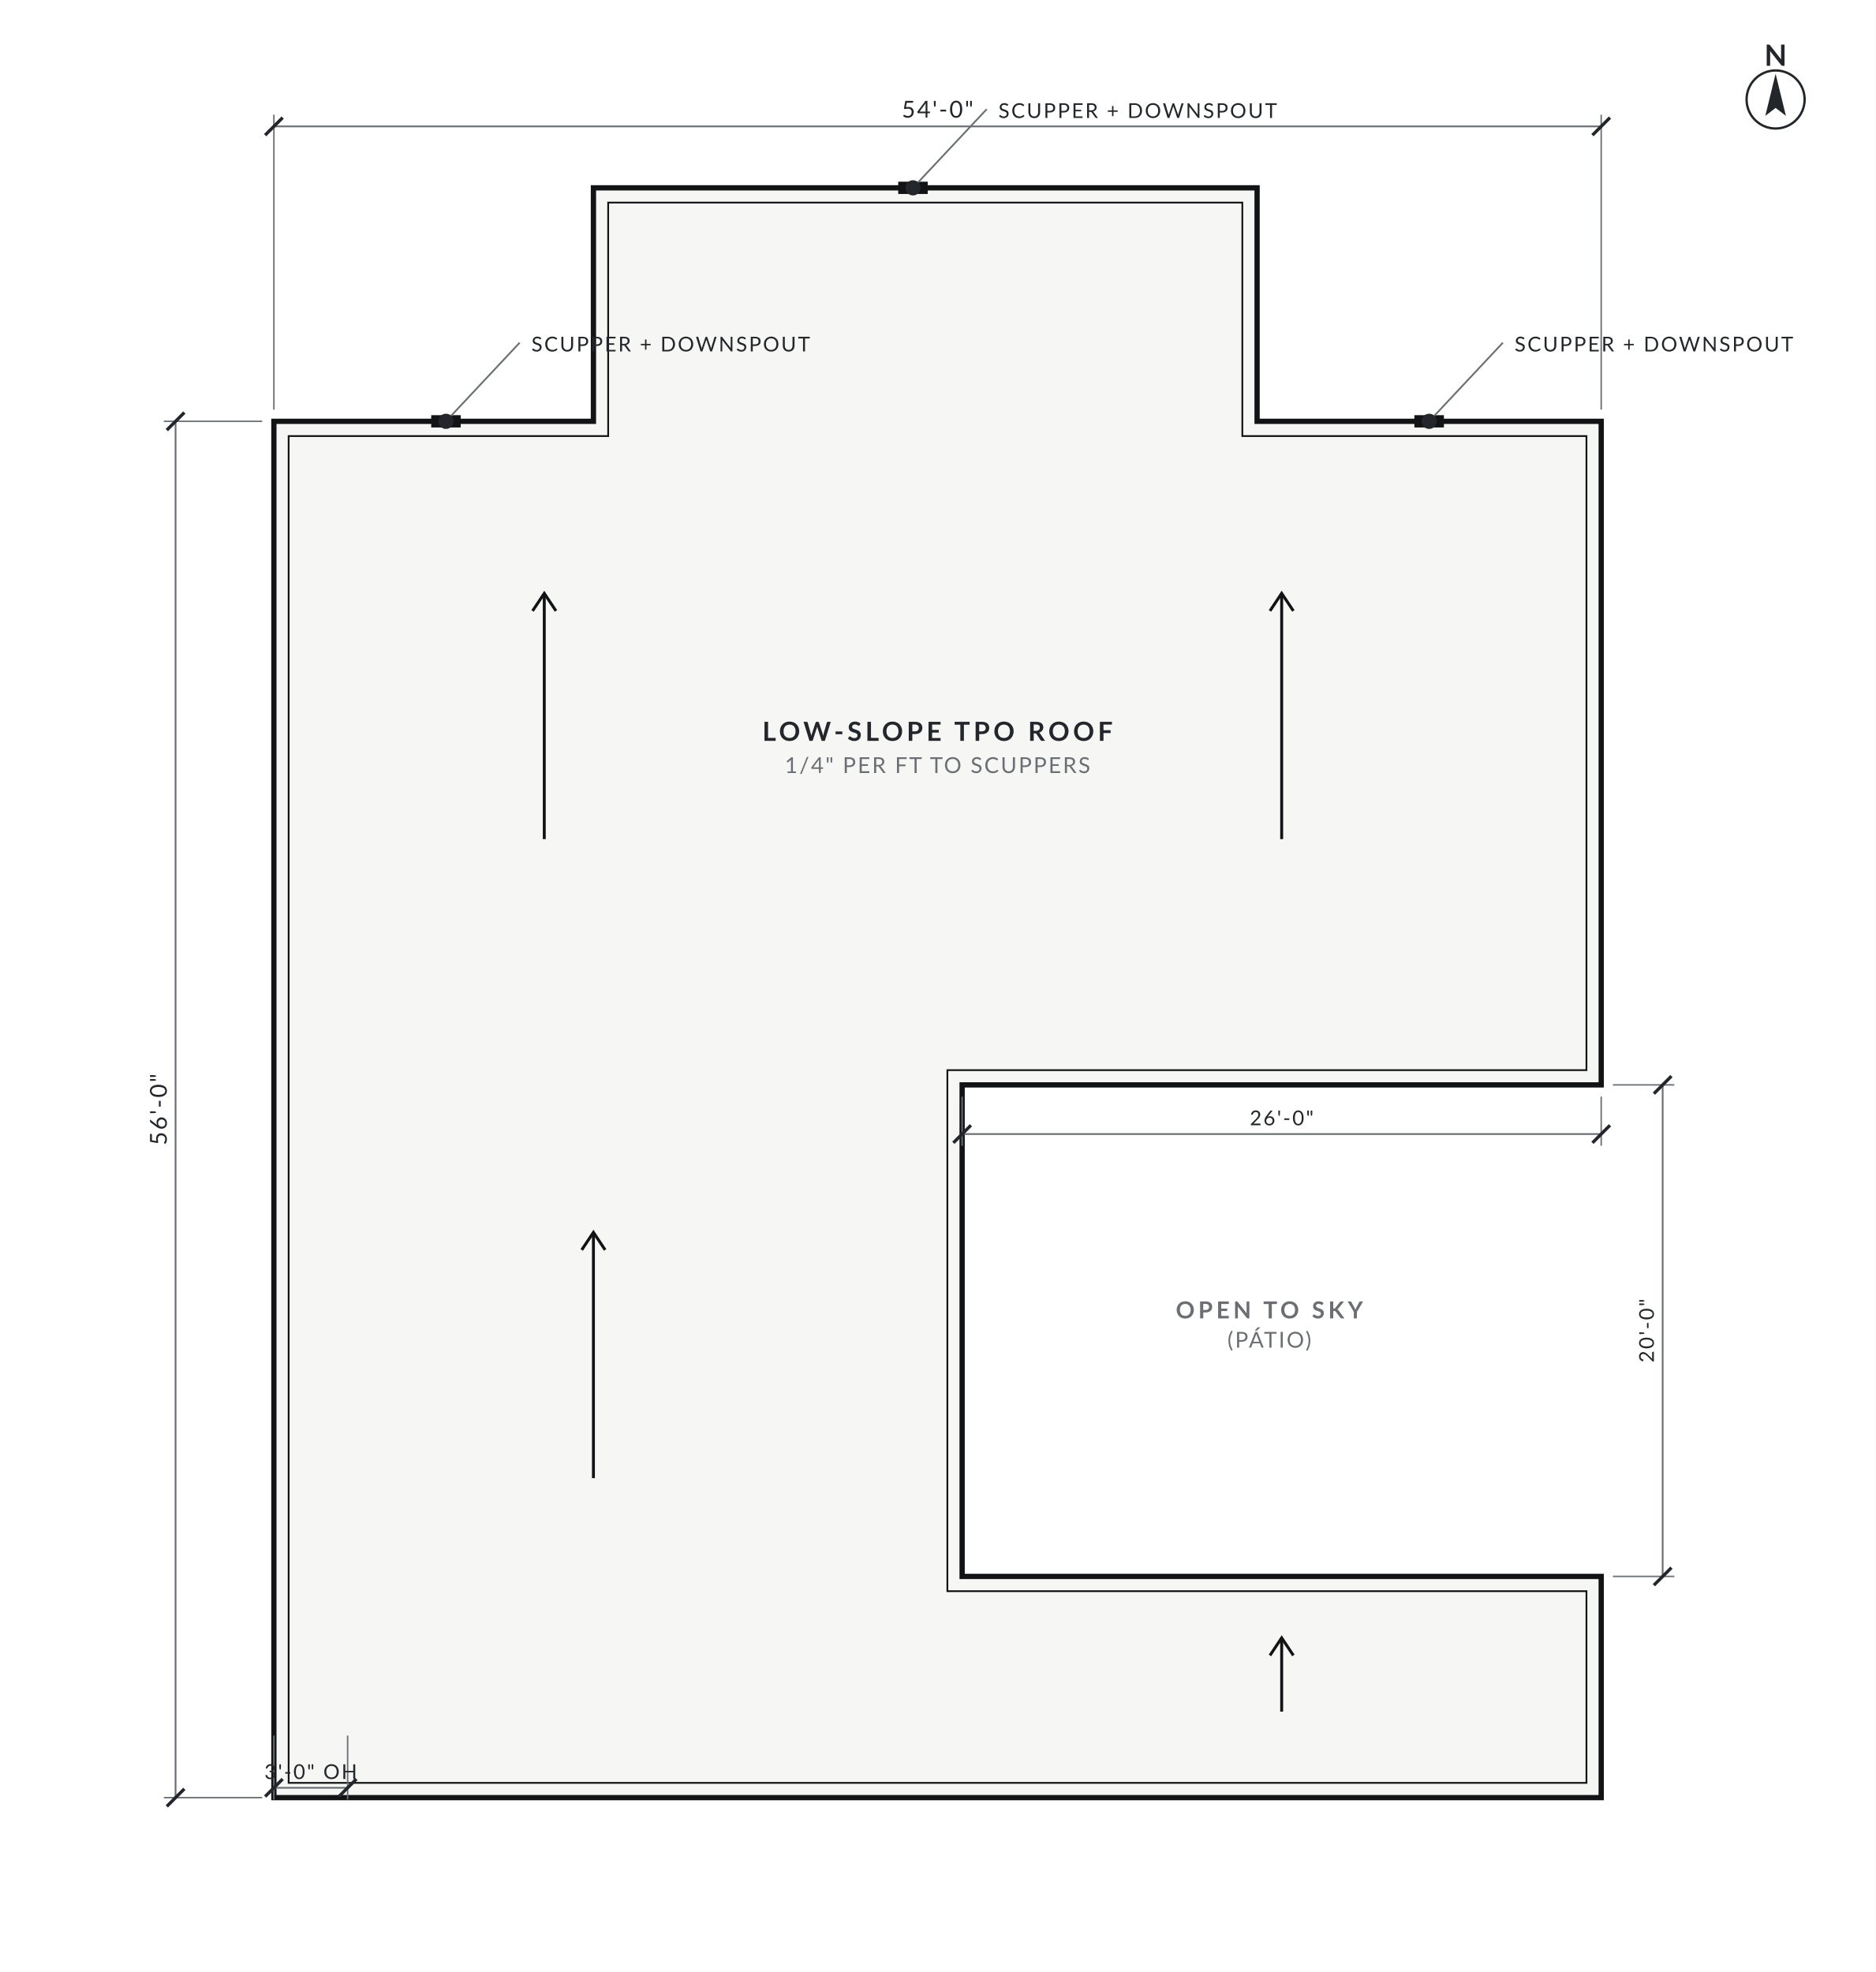
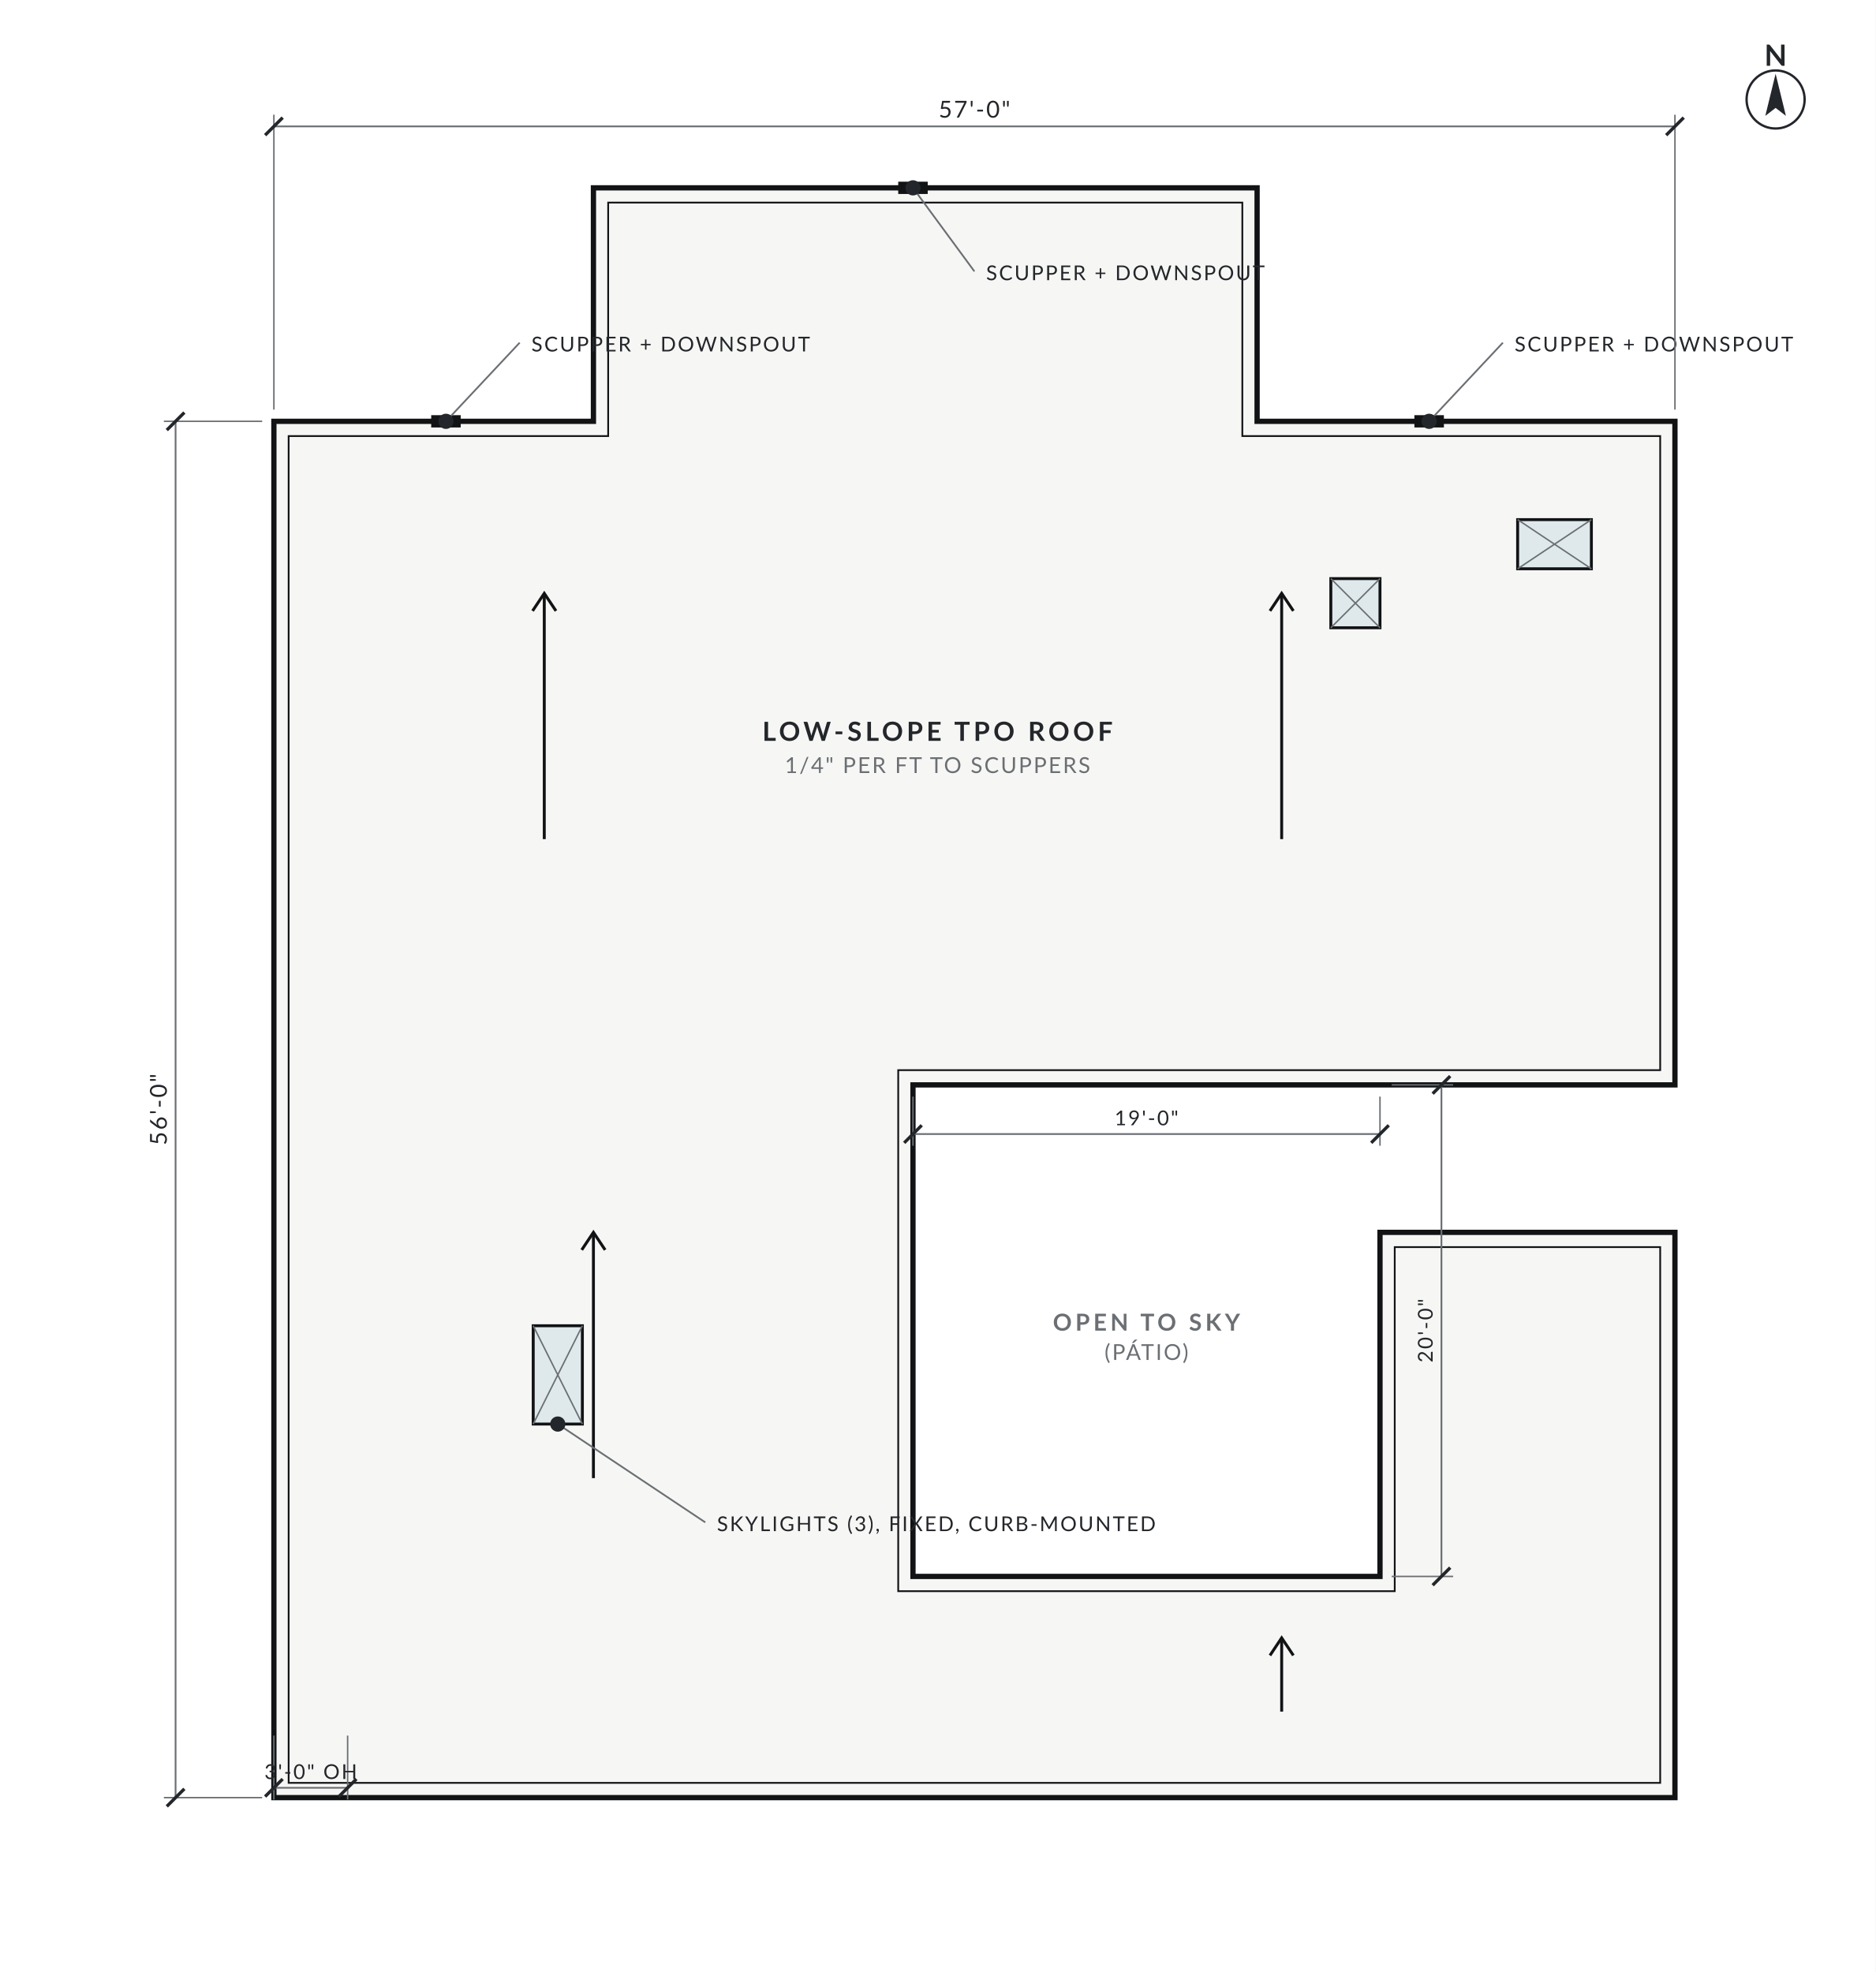
<svg xmlns="http://www.w3.org/2000/svg" viewBox="0 0 641 674" width="641" height="674" data-x0="-6" data-y0="22" data-y1="98" data-pad="18" data-scale="8.4" data-flip="1">
  <defs>
    <pattern id="pavers" width="18" height="12" patternUnits="userSpaceOnUse">
      <rect width="18" height="12" fill="#f3efe6" />
      <path d="M0 0 H18 M0 0 V12 M9 6 V12 M0 6 H18" stroke="#d2c9b6" stroke-width="0.6" />
    </pattern>
    <pattern id="dg" width="7" height="7" patternUnits="userSpaceOnUse">
      <rect width="7" height="7" fill="#f6f1e7" />
      <circle cx="2" cy="2" r="0.6" fill="#d6c7ad" />
      <circle cx="5.5" cy="5" r="0.5" fill="#d6c7ad" />
    </pattern>
    <pattern id="mosaic" width="7" height="7" patternUnits="userSpaceOnUse">
      <rect width="7" height="7" fill="#2a2a29" />
      <path d="M0 2 L3 0 L7 3 M2 7 L4 4 L7 6 M0 5 L3 4" stroke="#8b847a" stroke-width="0.5" fill="none" />
    </pattern>
    <pattern id="planting" width="9" height="9" patternUnits="userSpaceOnUse">
      <rect width="9" height="9" fill="#eef1e8" />
      <circle cx="2.5" cy="2.5" r="1.1" fill="none" stroke="#a9b89a" stroke-width="0.5" />
      <circle cx="7" cy="6.5" r="0.8" fill="none" stroke="#a9b89a" stroke-width="0.5" />
    </pattern>
    <pattern id="lawn" width="6" height="6" patternUnits="userSpaceOnUse">
      <rect width="6" height="6" fill="#eef1e6" />
      <path d="M1 5 l1 -2 M4 2 l1 -2" stroke="#b9c4a3" stroke-width="0.6" />
    </pattern>
    <pattern id="stone" width="16" height="8" patternUnits="userSpaceOnUse">
      <rect width="16" height="8" fill="#efe6d2" />
      <path d="M0 0 H16 M0 4 H16 M5 0 V4 M12 4 V8" stroke="#c9b993" stroke-width="0.5" />
    </pattern>
    <pattern id="diag" width="5" height="5" patternUnits="userSpaceOnUse" patternTransform="rotate(45)">
      <rect width="5" height="5" fill="#ffffff" />
      <line x1="0" y1="0" x2="0" y2="5" stroke="#9a9a9a" stroke-width="0.6" />
    </pattern>
    <pattern id="earth" width="8" height="8" patternUnits="userSpaceOnUse" patternTransform="rotate(45)">
      <rect width="8" height="8" fill="#ffffff" />
      <line x1="0" y1="0" x2="0" y2="8" stroke="#8a8a8a" stroke-width="0.7" />
    </pattern>
    <pattern id="wallh" width="6" height="6" patternUnits="userSpaceOnUse" patternTransform="rotate(45)">
      <rect width="6" height="6" fill="#ffffff" />
      <line x1="0" y1="0" x2="0" y2="6" stroke="#111315" stroke-width="0.9" />
    </pattern>
    <pattern id="stoneh" width="8" height="8" patternUnits="userSpaceOnUse">
      <rect width="8" height="8" fill="#ffffff" />
      <path d="M0 0 L8 8 M8 0 L0 8" stroke="#111315" stroke-width="0.7" />
    </pattern>
    <pattern id="cdmosaic" width="7" height="7" patternUnits="userSpaceOnUse">
      <rect width="7" height="7" fill="#ffffff" />
      <path d="M0 2 L3 0 L7 3 M2 7 L4 4 L7 6 M0 5 L3 4" stroke="#6b6f73" stroke-width="0.5" fill="none" />
    </pattern>
    <pattern id="paverh" width="18" height="12" patternUnits="userSpaceOnUse">
      <rect width="18" height="12" fill="#ffffff" />
      <path d="M0 0 H18 M0 0 V12" stroke="#9a9ea2" stroke-width="0.5" />
    </pattern>
    <pattern id="tileh" width="5" height="5" patternUnits="userSpaceOnUse">
      <rect width="5" height="5" fill="#ffffff" />
      <path d="M0 0 H5 M0 0 V5" stroke="#9a9ea2" stroke-width="0.5" />
    </pattern>
  </defs>
  <rect width="100%" height="100%" fill="#ffffff" />
-   <polygon points="118.80,589.20 303.60,589.20 303.60,337.20 522.00,337.20 522.00,169.20 118.80,169.20" fill="none" stroke="#6b6f73" stroke-width="0.7" stroke-dasharray="5 3" />
-   <polygon points="93.60,614.40 547.20,614.40 547.20,538.80 328.80,538.80 328.80,370.80 547.20,370.80 547.20,144.00 429.60,144.00 429.60,64.20 202.80,64.20 202.80,144.00 93.60,144.00" fill="#f6f6f4" stroke="#111315" stroke-width="1.8" />
-   <polygon points="98.64,609.36 542.16,609.36 542.16,543.84 323.76,543.84 323.76,365.76 542.16,365.76 542.16,149.04 424.56,149.04 424.56,69.24 207.84,69.24 207.84,149.04 98.64,149.04" fill="none" stroke="#111315" stroke-width="0.6" />
+   <polygon points="118.80,589.20 286.80,589.20 286.80,337.20 568.20,337.20 568.20,169.20 118.80,169.20" fill="none" stroke="#6b6f73" stroke-width="0.7" stroke-dasharray="5 3" />
+   <polygon points="93.60,614.40 572.40,614.40 572.40,421.20 471.60,421.20 471.60,538.80 312.00,538.80 312.00,370.80 572.40,370.80 572.40,144.00 429.60,144.00 429.60,64.20 202.80,64.20 202.80,144.00 93.60,144.00" fill="#f6f6f4" stroke="#111315" stroke-width="1.8" />
+   <polygon points="98.64,609.36 567.36,609.36 567.36,426.24 476.64,426.24 476.64,543.84 306.96,543.84 306.96,365.76 567.36,365.76 567.36,149.04 424.56,149.04 424.56,69.24 207.84,69.24 207.84,149.04 98.64,149.04" fill="none" stroke="#111315" stroke-width="0.6" />
  <text x="320.40" y="253.20" font-family="Lato, 'Helvetica Neue', Arial, sans-serif" font-size="9" text-anchor="middle" fill="#23262a" font-weight="700" letter-spacing="1.2">LOW-SLOPE TPO ROOF</text>
  <text x="320.40" y="253.20" font-family="Lato, 'Helvetica Neue', Arial, sans-serif" font-size="7.5" text-anchor="middle" fill="#6b6f73" font-weight="400" letter-spacing="0.6" dy="11">1/4" PER FT TO SCUPPERS</text>
  <line x1="186.00" y1="286.80" x2="186.00" y2="202.80" stroke="#111315" stroke-width="1.0" />
  <path d="M 182.0 208.8 L 186.0 202.8 L 190.0 208.8" fill="none" stroke="#111315" stroke-width="1" />
  <line x1="438.00" y1="286.80" x2="438.00" y2="202.80" stroke="#111315" stroke-width="1.0" />
  <path d="M 434.0 208.8 L 438.0 202.8 L 442.0 208.8" fill="none" stroke="#111315" stroke-width="1" />
  <line x1="202.80" y1="505.20" x2="202.80" y2="421.20" stroke="#111315" stroke-width="1.0" />
  <path d="M 198.8 427.2 L 202.8 421.2 L 206.8 427.2" fill="none" stroke="#111315" stroke-width="1" />
  <line x1="438.00" y1="585.00" x2="438.00" y2="559.80" stroke="#111315" stroke-width="1.0" />
  <path d="M 434.0 565.8 L 438.0 559.8 L 442.0 565.8" fill="none" stroke="#111315" stroke-width="1" />
  <rect x="147.36" y="141.90" width="10.08" height="4.20" fill="#111315" stroke="none" stroke-width="1.0" />
  <line x1="152.40" y1="144.00" x2="177.60" y2="117.12" stroke="#6b6f73" stroke-width="0.6" />
  <circle cx="152.40" cy="144.00" r="2.6" fill="#23262a" />
  <text x="177.60" y="117.12" font-family="Lato, 'Helvetica Neue', Arial, sans-serif" font-size="7" text-anchor="start" fill="#23262a" font-weight="400" letter-spacing="0.6" dx="4" dy="3">SCUPPER + DOWNSPOUT</text>
  <rect x="483.36" y="141.90" width="10.08" height="4.20" fill="#111315" stroke="none" stroke-width="1.0" />
  <line x1="488.40" y1="144.00" x2="513.60" y2="117.12" stroke="#6b6f73" stroke-width="0.6" />
  <circle cx="488.40" cy="144.00" r="2.6" fill="#23262a" />
  <text x="513.60" y="117.12" font-family="Lato, 'Helvetica Neue', Arial, sans-serif" font-size="7" text-anchor="start" fill="#23262a" font-weight="400" letter-spacing="0.6" dx="4" dy="3">SCUPPER + DOWNSPOUT</text>
  <rect x="306.96" y="62.10" width="10.08" height="4.20" fill="#111315" stroke="none" stroke-width="1.0" />
-   <line x1="312.00" y1="64.20" x2="337.20" y2="37.32" stroke="#6b6f73" stroke-width="0.6" />
+   <line x1="312.00" y1="64.20" x2="333.00" y2="92.76" stroke="#6b6f73" stroke-width="0.6" />
  <circle cx="312.00" cy="64.20" r="2.6" fill="#23262a" />
-   <text x="337.20" y="37.32" font-family="Lato, 'Helvetica Neue', Arial, sans-serif" font-size="7" text-anchor="start" fill="#23262a" font-weight="400" letter-spacing="0.6" dx="4" dy="3">SCUPPER + DOWNSPOUT</text>
-   <text x="433.80" y="450.60" font-family="Lato, 'Helvetica Neue', Arial, sans-serif" font-size="8" text-anchor="middle" fill="#6b6f73" font-weight="700" letter-spacing="1.2">OPEN TO SKY</text>
-   <text x="433.80" y="450.60" font-family="Lato, 'Helvetica Neue', Arial, sans-serif" font-size="7.5" text-anchor="middle" fill="#6b6f73" font-weight="400" letter-spacing="0.6" dy="10">(PÁTIO)</text>
-   <line x1="93.60" y1="43.20" x2="547.20" y2="43.20" stroke="#6b6f73" stroke-width="0.6" />
+   <text x="333.00" y="92.76" font-family="Lato, 'Helvetica Neue', Arial, sans-serif" font-size="7" text-anchor="start" fill="#23262a" font-weight="400" letter-spacing="0.6" dx="4" dy="3">SCUPPER + DOWNSPOUT</text>
+   <text x="391.80" y="454.80" font-family="Lato, 'Helvetica Neue', Arial, sans-serif" font-size="8" text-anchor="middle" fill="#6b6f73" font-weight="700" letter-spacing="1.2">OPEN TO SKY</text>
+   <text x="391.80" y="454.80" font-family="Lato, 'Helvetica Neue', Arial, sans-serif" font-size="7.5" text-anchor="middle" fill="#6b6f73" font-weight="400" letter-spacing="0.6" dy="10">(PÁTIO)</text>
+   <rect x="182.22" y="453.12" width="16.80" height="33.60" fill="#dfe9ec" stroke="#111315" stroke-width="1.0" />
+   <line x1="182.22" y1="486.72" x2="199.02" y2="453.12" stroke="#6b6f73" stroke-width="0.5" />
+   <line x1="182.22" y1="453.12" x2="199.02" y2="486.72" stroke="#6b6f73" stroke-width="0.5" />
+   <rect x="518.64" y="177.60" width="25.20" height="16.80" fill="#dfe9ec" stroke="#111315" stroke-width="1.0" />
+   <line x1="518.64" y1="194.40" x2="543.84" y2="177.60" stroke="#6b6f73" stroke-width="0.5" />
+   <line x1="518.64" y1="177.60" x2="543.84" y2="194.40" stroke="#6b6f73" stroke-width="0.5" />
+   <rect x="454.80" y="197.76" width="16.80" height="16.80" fill="#dfe9ec" stroke="#111315" stroke-width="1.0" />
+   <line x1="454.80" y1="214.56" x2="471.60" y2="197.76" stroke="#6b6f73" stroke-width="0.5" />
+   <line x1="454.80" y1="197.76" x2="471.60" y2="214.56" stroke="#6b6f73" stroke-width="0.5" />
+   <line x1="190.62" y1="486.72" x2="241.02" y2="520.32" stroke="#6b6f73" stroke-width="0.6" />
+   <circle cx="190.62" cy="486.72" r="2.6" fill="#23262a" />
+   <text x="241.02" y="520.32" font-family="Lato, 'Helvetica Neue', Arial, sans-serif" font-size="7" text-anchor="start" fill="#23262a" font-weight="400" letter-spacing="0.6" dx="4" dy="3">SKYLIGHTS (3), FIXED, CURB-MOUNTED</text>
+   <line x1="93.60" y1="43.20" x2="572.40" y2="43.20" stroke="#6b6f73" stroke-width="0.6" />
  <line x1="93.60" y1="140.00" x2="93.60" y2="39.20" stroke="#6b6f73" stroke-width="0.5" />
  <line x1="90.60" y1="46.20" x2="96.60" y2="40.20" stroke="#23262a" stroke-width="1.1" />
-   <line x1="547.20" y1="140.00" x2="547.20" y2="39.20" stroke="#6b6f73" stroke-width="0.5" />
-   <line x1="544.20" y1="46.20" x2="550.20" y2="40.20" stroke="#23262a" stroke-width="1.1" />
-   <text x="320.40" y="43.20" font-family="Lato, 'Helvetica Neue', Arial, sans-serif" font-size="8" text-anchor="middle" fill="#23262a" font-weight="400" letter-spacing="0.6" dy="-3">54'-0"</text>
+   <line x1="572.40" y1="140.00" x2="572.40" y2="39.20" stroke="#6b6f73" stroke-width="0.5" />
+   <line x1="569.40" y1="46.20" x2="575.40" y2="40.20" stroke="#23262a" stroke-width="1.1" />
+   <text x="333.00" y="43.20" font-family="Lato, 'Helvetica Neue', Arial, sans-serif" font-size="8" text-anchor="middle" fill="#23262a" font-weight="400" letter-spacing="0.6" dy="-3">57'-0"</text>
  <line x1="60.00" y1="614.40" x2="60.00" y2="144.00" stroke="#6b6f73" stroke-width="0.6" />
  <line x1="89.60" y1="614.40" x2="56.00" y2="614.40" stroke="#6b6f73" stroke-width="0.5" />
  <line x1="57.00" y1="617.40" x2="63.00" y2="611.40" stroke="#23262a" stroke-width="1.1" />
  <line x1="89.60" y1="144.00" x2="56.00" y2="144.00" stroke="#6b6f73" stroke-width="0.5" />
  <line x1="57.00" y1="147.00" x2="63.00" y2="141.00" stroke="#23262a" stroke-width="1.1" />
  <text x="60.00" y="379.20" font-family="Lato, 'Helvetica Neue', Arial, sans-serif" font-size="8" text-anchor="middle" fill="#23262a" letter-spacing="0.6" transform="rotate(-90 60.00 379.20)" dy="-3">56'-0"</text>
  <line x1="118.80" y1="611.04" x2="93.60" y2="611.04" stroke="#6b6f73" stroke-width="0.6" />
  <line x1="118.80" y1="593.20" x2="118.80" y2="615.04" stroke="#6b6f73" stroke-width="0.5" />
  <line x1="115.80" y1="614.04" x2="121.80" y2="608.04" stroke="#23262a" stroke-width="1.1" />
  <line x1="93.60" y1="593.20" x2="93.60" y2="615.04" stroke="#6b6f73" stroke-width="0.5" />
  <line x1="90.60" y1="614.04" x2="96.60" y2="608.04" stroke="#23262a" stroke-width="1.1" />
  <text x="106.20" y="611.04" font-family="Lato, 'Helvetica Neue', Arial, sans-serif" font-size="7" text-anchor="middle" fill="#23262a" font-weight="400" letter-spacing="0.6" dy="-3">3'-0" OH</text>
-   <line x1="328.80" y1="387.60" x2="547.20" y2="387.60" stroke="#6b6f73" stroke-width="0.6" />
-   <line x1="328.80" y1="374.80" x2="328.80" y2="391.60" stroke="#6b6f73" stroke-width="0.5" />
-   <line x1="325.80" y1="390.60" x2="331.80" y2="384.60" stroke="#23262a" stroke-width="1.1" />
-   <line x1="547.20" y1="374.80" x2="547.20" y2="391.60" stroke="#6b6f73" stroke-width="0.5" />
-   <line x1="544.20" y1="390.60" x2="550.20" y2="384.60" stroke="#23262a" stroke-width="1.1" />
-   <text x="438.00" y="387.60" font-family="Lato, 'Helvetica Neue', Arial, sans-serif" font-size="7" text-anchor="middle" fill="#23262a" font-weight="400" letter-spacing="0.6" dy="-3">26'-0"</text>
-   <line x1="568.20" y1="538.80" x2="568.20" y2="370.80" stroke="#6b6f73" stroke-width="0.6" />
-   <line x1="551.20" y1="538.80" x2="572.20" y2="538.80" stroke="#6b6f73" stroke-width="0.5" />
-   <line x1="565.20" y1="541.80" x2="571.20" y2="535.80" stroke="#23262a" stroke-width="1.1" />
-   <line x1="551.20" y1="370.80" x2="572.20" y2="370.80" stroke="#6b6f73" stroke-width="0.5" />
-   <line x1="565.20" y1="373.80" x2="571.20" y2="367.80" stroke="#23262a" stroke-width="1.1" />
-   <text x="568.20" y="454.80" font-family="Lato, 'Helvetica Neue', Arial, sans-serif" font-size="7" text-anchor="middle" fill="#23262a" letter-spacing="0.6" transform="rotate(-90 568.20 454.80)" dy="-3">20'-0"</text>
+   <line x1="312.00" y1="387.60" x2="471.60" y2="387.60" stroke="#6b6f73" stroke-width="0.6" />
+   <line x1="312.00" y1="374.80" x2="312.00" y2="391.60" stroke="#6b6f73" stroke-width="0.5" />
+   <line x1="309.00" y1="390.60" x2="315.00" y2="384.60" stroke="#23262a" stroke-width="1.1" />
+   <line x1="471.60" y1="374.80" x2="471.60" y2="391.60" stroke="#6b6f73" stroke-width="0.5" />
+   <line x1="468.60" y1="390.60" x2="474.60" y2="384.60" stroke="#23262a" stroke-width="1.1" />
+   <text x="391.80" y="387.60" font-family="Lato, 'Helvetica Neue', Arial, sans-serif" font-size="7" text-anchor="middle" fill="#23262a" font-weight="400" letter-spacing="0.6" dy="-3">19'-0"</text>
+   <line x1="492.60" y1="538.80" x2="492.60" y2="370.80" stroke="#6b6f73" stroke-width="0.6" />
+   <line x1="475.60" y1="538.80" x2="496.60" y2="538.80" stroke="#6b6f73" stroke-width="0.5" />
+   <line x1="489.60" y1="541.80" x2="495.60" y2="535.80" stroke="#23262a" stroke-width="1.1" />
+   <line x1="475.60" y1="370.80" x2="496.60" y2="370.80" stroke="#6b6f73" stroke-width="0.5" />
+   <line x1="489.60" y1="373.80" x2="495.60" y2="367.80" stroke="#23262a" stroke-width="1.1" />
+   <text x="492.60" y="454.80" font-family="Lato, 'Helvetica Neue', Arial, sans-serif" font-size="7" text-anchor="middle" fill="#23262a" letter-spacing="0.6" transform="rotate(-90 492.60 454.80)" dy="-3">20'-0"</text>
  <g transform="translate(606.8,34)">
    <circle r="9.92" fill="none" stroke="#23262a" stroke-width="0.8" />
    <path d="M0 -8.8 L3.52 5.6 L0 2.88 L-3.52 5.6 Z" fill="#23262a" />
    <text y="-11.52" font-family="Lato, 'Helvetica Neue', Arial, sans-serif" font-size="10" text-anchor="middle" font-weight="700" fill="#23262a">N</text>
  </g>
</svg>
